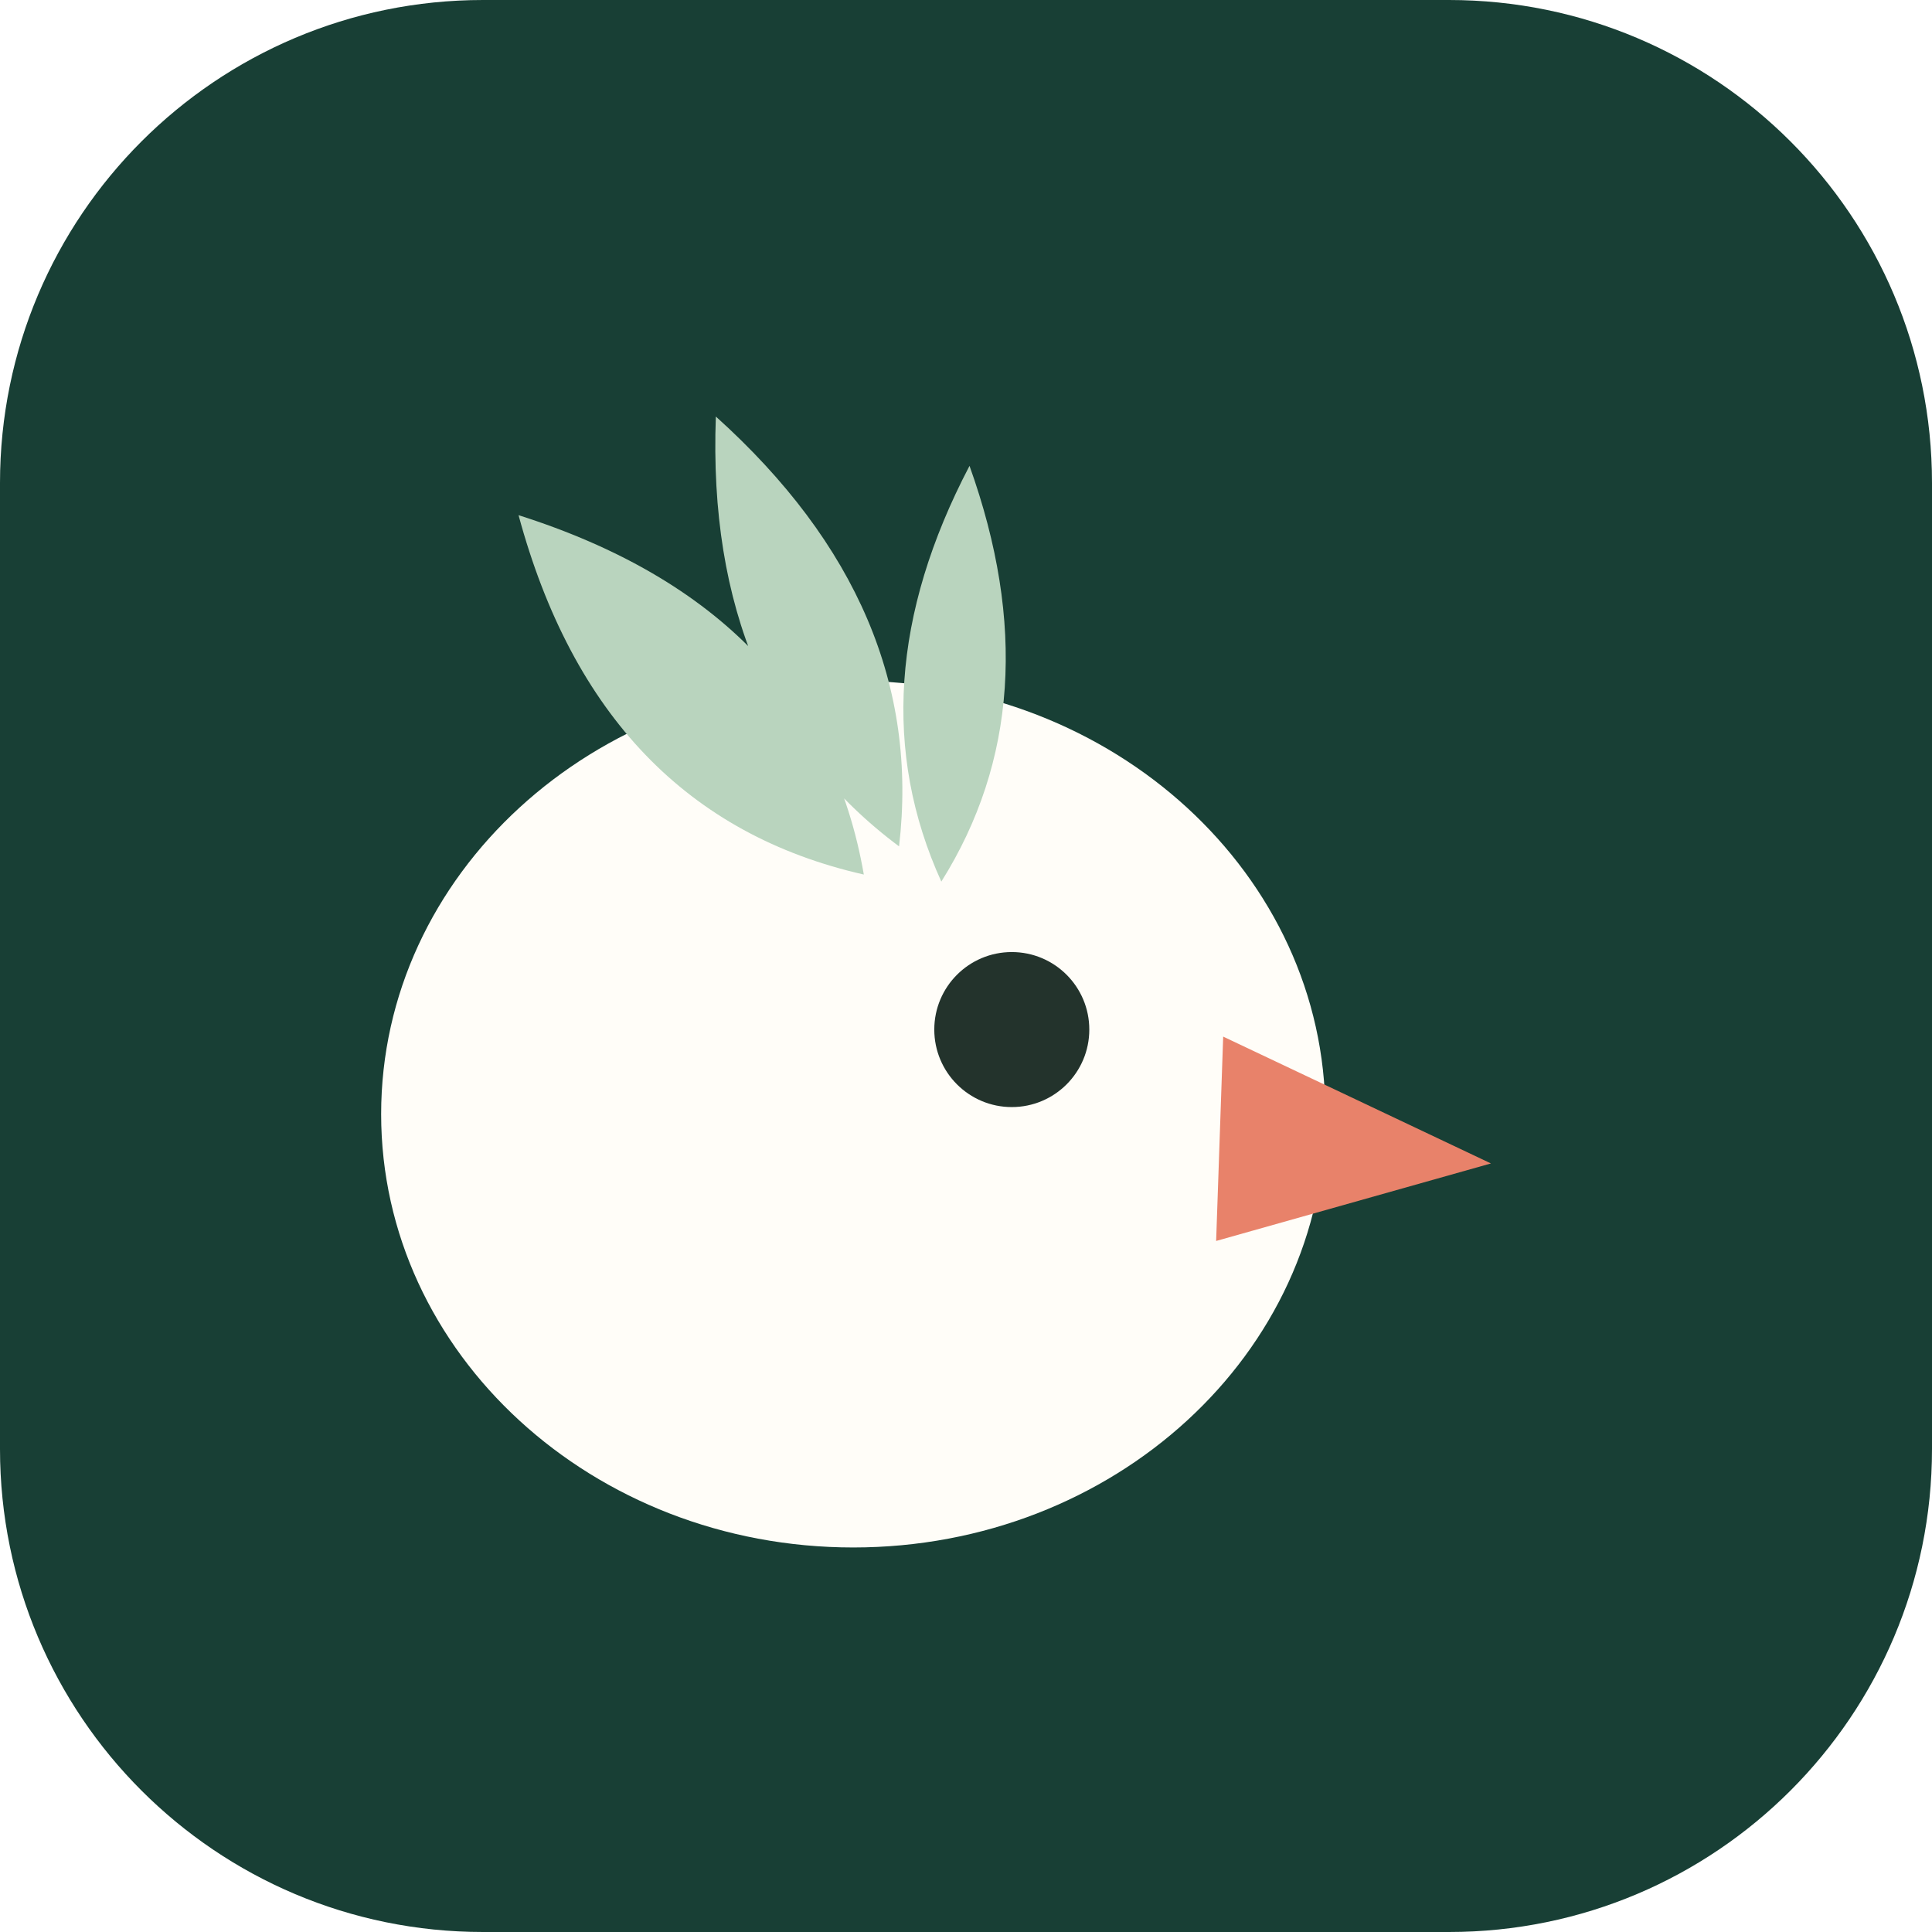
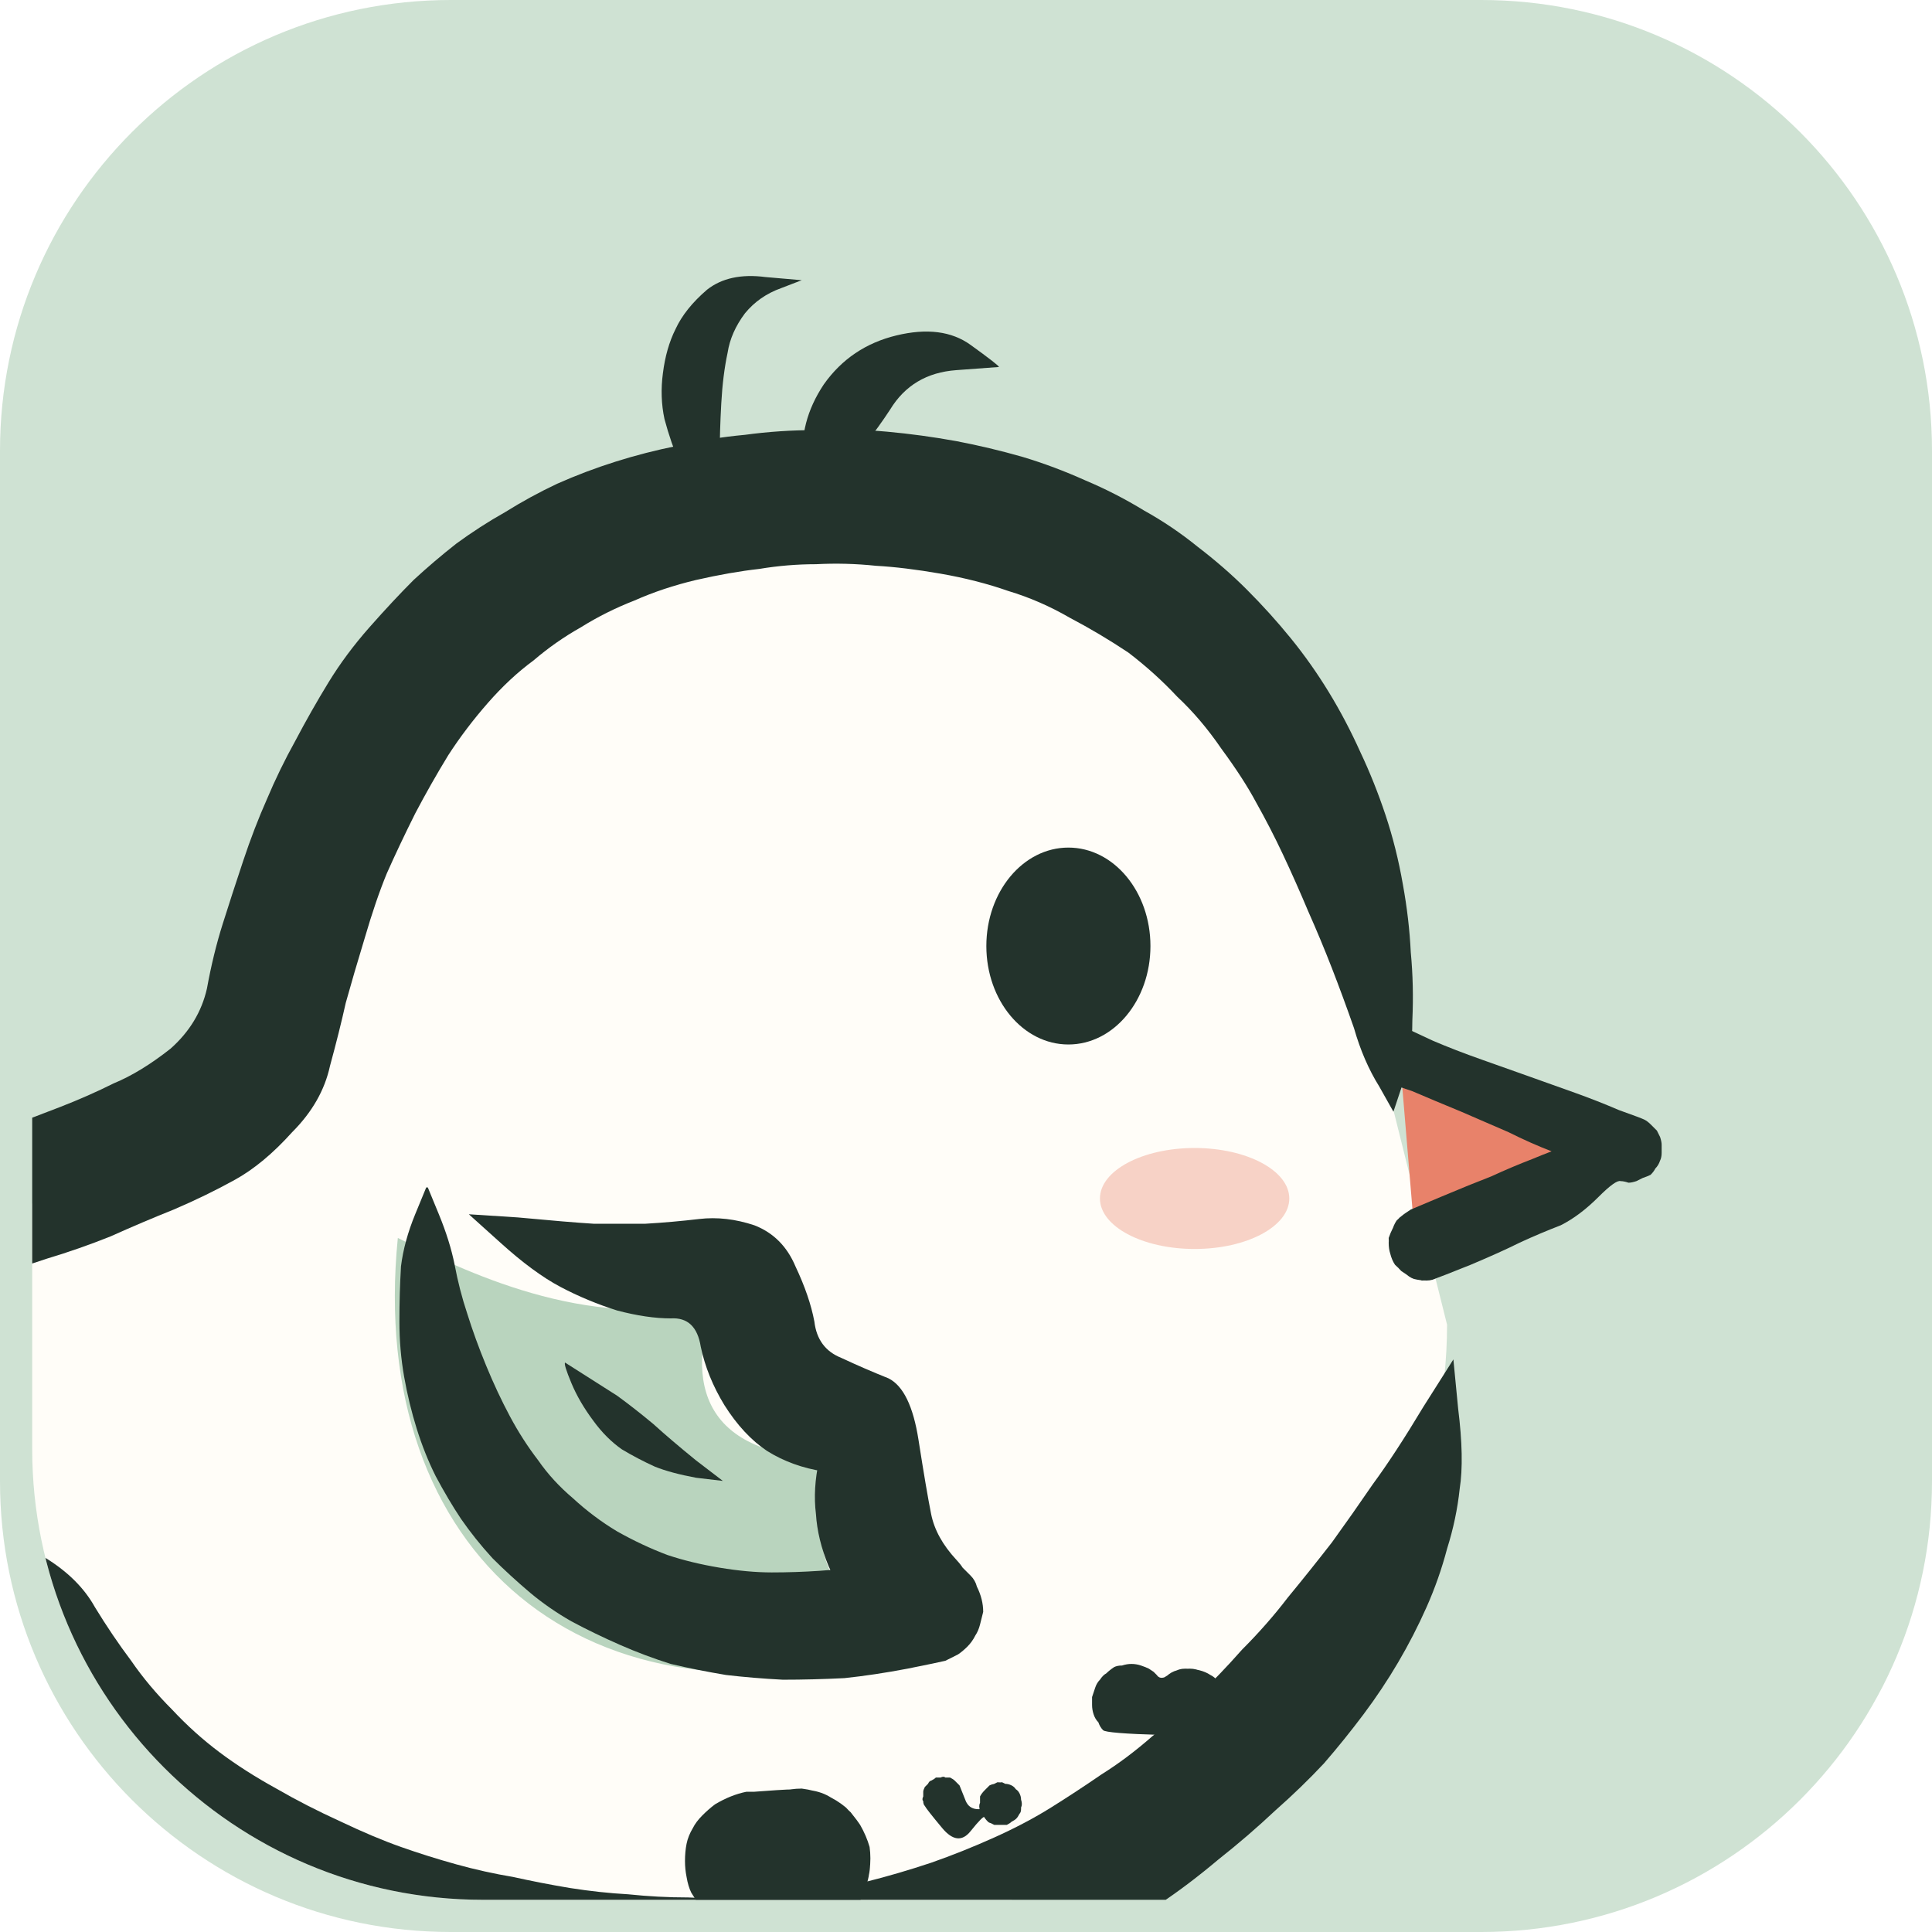
- <svg xmlns="http://www.w3.org/2000/svg" viewBox="0 0 64 64">
-   <rect width="64" height="64" fill="#183f35" rx="16" />
-   <g transform="translate(5.74 9.83)scale(1.1671)">
-     <ellipse cx="19.3" cy="23.2" fill="#fffdf8" rx="13.4" ry="12.3" />
-     <path fill="#b9d4be" d="M19.6 16.4Q18.3 8.9 9.8 6.2q2.3 8.5 9.8 10.2m1-.8q.8-6.8-5.2-12.2-.3 8.1 5.2 12.2m1.2 1q3.2-5.1.8-11.8-3.3 6.3-.8 11.8" />
-     <circle cx="23.8" cy="20.8" r="2.2" fill="#23332c" />
-     <path fill="#e8826a" d="m29.8 21 7.6 3.6-7.8 2.2Z" />
+ <svg xmlns="http://www.w3.org/2000/svg" viewBox="0 0 120 120">
+   <rect width="120" height="120" fill="#cfe2d3" rx="28" />
+   <clipPath id="c">
+     <rect width="116" height="116" x="2" y="2" rx="28" />
+   </clipPath>
+   <g clip-path="url(#c)">
+     <g transform="matrix(.98 0 0 .98 -57.12 -25.52)">
+       <path fill="#fffdf8" d="M146 94c-2-24-20-38-40-36S76 78 74 96c-14 8-34 14-52 10 12 12 24 18 36 22 8 18 30 26 52 22 24-4 40-22 40-40Z" />
+       <path fill="#b9d4be" d="M83.5 104.5c-2 20 12 32 32 26-6-4-6-8-4-12-8 0-10-4-8-10-8 2-16-2-20-4" />
+       <path fill="#23332c" d="m146.6 96.5-.9-1.6q-1-1.6-1.6-3.7-.7-2-1.4-3.8t-1.5-3.6q-.8-1.9-1.6-3.6t-1.7-3.3q-.8-1.5-2.2-3.4-1.3-1.9-2.8-3.3-1.4-1.5-3.1-2.8-1.8-1.2-3.7-2.2-1.9-1.1-3.9-1.7-2-.7-4.3-1.1t-4.1-.5q-1.9-.2-3.8-.1-1.8 0-3.6.3-1.8.2-4 .7-2.1.5-3.9 1.3-1.8.7-3.4 1.7-1.6.9-3 2.1-1.5 1.1-2.9 2.7t-2.5 3.3q-1.1 1.8-2.1 3.7-1 2-1.8 3.8-.7 1.7-1.4 4.1-.7 2.3-1.2 4.1-.4 1.8-1 4-.5 2.3-2.4 4.2-1.8 2-3.6 3t-3.9 1.9q-2 .8-4 1.7-2 .8-4 1.4-2.1.7-4.3 1.4-2.1.6-4.2 1.1-2 .5-4.3.9l-4.5.8q-2.2.3-4.3.4-2.1.2-4.4.2H31q-2-.1-4.3-.5-2.3-.3-3.6-.6-1.3-.2-1.8-.4-.5-.1-1-.4l-.8-.6q-.4-.4-.6-.8-.3-.5-.5-1l-.2-1q0-.5.1-1.1.1-.5.3-1 .2-.4.5-.8.4-.5.8-.8t.9-.5q.4-.2 1-.3.5-.1 1-.1t2.2 1.5q1.8 1.5 3.1 2.7 1.4 1.3 3.2 2.9 1.7 1.5 3.2 2.7l3.1 2.5q1.6 1.2 3.3 2.3t3.3 2 3.2 1.7 3.2 1.5l3.4 1.4q1.8.6 3.5 1.1 1.7.6 3.7 1.8 2.1 1.3 3.1 3.1 1.1 1.8 2.3 3.4 1.1 1.6 2.6 3.1 1.4 1.5 3 2.7t3.6 2.3q1.9 1.1 4.1 2.1 2.1 1 3.8 1.6t3.5 1.1 3.6.8q1.8.4 3.6.7 1.9.3 3.7.4 1.9.2 3.8.2 1.8.1 3.7 0 1.8-.1 3.7-.3 1.8-.2 3.9-.7 2-.5 4.1-1.2 2-.7 4-1.6t3.6-1.9 3.2-2.1q1.6-1 3.2-2.4 1.6-1.3 2.9-2.6 1.3-1.2 2.8-2.9 1.6-1.6 2.9-3.3 1.4-1.7 2.8-3.5 1.3-1.8 2.6-3.7 1.4-1.9 3.2-4.9l1.9-3 .3 3.1q.4 3.2.1 5.1-.2 1.9-.8 3.8-.5 1.9-1.3 3.7t-1.8 3.5-2.2 3.3-2.5 3.1q-1.4 1.5-3.1 3-1.7 1.6-3.6 3.1-1.9 1.6-3.7 2.8-1.9 1.1-3.8 2.3-1.9 1.1-3.7 1.9-1.8.7-3.7 1.4-1.8.6-3.7 1.1-2 .5-4 .9-2.1.3-4.2.5-2.2.2-4.3.3-2.2 0-4.3-.1t-4.3-.3q-2.1-.2-4.2-.6-2.1-.3-4.2-.8-2-.5-4.1-1.1-2-.6-4-1.3-1.9-.8-3.8-1.7-1.9-.8-3.7-1.8t-3.4-2.2q-1.7-1.2-3.2-2.5-1.6-1.3-2.9-2.7-1.4-1.5-2.6-3.1t-2.1-3.3-2.9-2.3-3.8-1.3-3.7-1.5-3.8-1.8q-1.8-.9-3.7-2-1.9-1-3.6-2.2-1.8-1.1-3.6-2.5-1.9-1.3-3.5-2.7-1.7-1.4-3.2-2.7-1.4-1.2-2.7-3.3-1.3-2-1.8-2.2-.5-.1-1-.4l-.8-.6q-.4-.4-.6-.8-.3-.5-.5-1l-.2-1q0-.5.1-1.1.1-.5.3-1 .2-.4.5-.8.4-.5.8-.8t.9-.5q.4-.2 1-.3.5-.1 1-.1t1.2.1q.6.2 3 .6 2.3.4 4.3.5h3.8q1.8 0 3.8-.1 2.1-.2 4-.5 1.9-.2 3.8-.6 1.9-.3 3.9-.8 2.1-.6 4-1.1 1.8-.6 3.8-1.2 1.9-.7 3.7-1.4t3.4-1.5q1.7-.7 3.6-2.2 1.8-1.6 2.3-3.8.4-2.2 1-4.1t1.3-4 1.5-3.9Q76 74.8 77 73q1-1.9 2.1-3.7t2.6-3.5 2.8-3q1.3-1.2 2.7-2.3 1.5-1.1 3.1-2 1.6-1 3.3-1.8 1.8-.8 3.7-1.4t3.9-1q2.1-.5 4.3-.7 2.2-.3 4.5-.3 2.3-.1 4.5.1t4.4.6q2.1.4 4.2 1 2 .6 4 1.5 1.9.8 3.7 1.9 1.8 1 3.4 2.3 1.7 1.3 3.1 2.7 1.5 1.5 2.8 3.1t2.4 3.4 2 3.8q.9 1.9 1.6 4t1.1 4.4q.4 2.2.5 4.3.2 2.1.1 4.3 0 2.3-.6 4z" />
+       <path fill="#23332c" d="M29.8 109.6h1.4q1.5 0 3.1.3 1.5.3 2.9.6 1.3.3 2.8.6 1.5.4 2.9.8 1.5.4 2.8.8 1.4.4 2.8.9l2.8 1q1.3.5 3.9 1.8l2.7 1.2-3 .1q-2.9.2-4.4 0-1.5-.1-2.9-.4l-3-.6q-1.5-.4-2.9-.9-1.5-.4-2.9-1t-2.7-1.2-2.7-1.4-2.5-1.7z" />
+       <path fill="#23332c" d="m36.2 116.7 2.2-.4q2.1-.3 4.8-.1 2.7.3 5.3 1.1 2.6.9 5.1 2t4.4 2.1l1.8 1-2.1.2q-2.1.1-4.8.1-2.8 0-5.6-.5-2.8-.4-5.3-1.6-2.4-1.1-4.1-2.5z" />
+       <path fill="#23332c" d="m103.9 59.5-1-1.3q-.9-1.2-1.5-2.7-.6-1.4-1-2.9-.3-1.4-.1-2.9.2-1.6.8-2.8.6-1.3 2-2.5 1.4-1.1 3.7-.8l2.3.2-1.3.5q-1.4.5-2.3 1.6-.9 1.2-1.1 2.5-.3 1.4-.4 3.2t-.1 3.3q.1 1.5 0 3z" />
+       <path fill="#23332c" d="m109.5 57.9-.3-2.5q-.3-2.6 1.3-5 1.7-2.4 4.6-3.1t4.7.6 1.8 1.4l-2.7.2q-2.8.2-4.2 2.5-1.5 2.3-3.3 4.1z" />
+       <path fill="#23332c" d="m119.1 139.2.4 1q.4.9 1.9.2 1.4-.8 1.5-.6.1.1.1.3v.6q0 .2-.1.3-.1.2-.2.3t-.3.2q-.1.1-.3.2h-.6q-.2 0-.3-.1-.2 0-.3-.1t-.2-.3q-.1-.1 0-1 .2-.9.4-1l.4-.2q.3 0 .5.1.2 0 .4.1t.3.3q.2.2.2.4.1.2.1.4v.4l-.2.4q-.1.2-.3.3-.2.2-.4.2-.2.1-.4.1h-.4l-.4-.2q-.2-.2-.3-.4-.1-.1-.2-.3-.1-.3 0-.5v-.4q.1-.2.3-.4l.3-.3q.2-.1.4-.1.2-.1.4-.1l.4.2q.2 0 .4.2.2.1.3.3t.1.4q.1.3 0 .5 0 .2-.1.4t-.1-.6.1-.6q.1.1.1.3v.6q0 .2-.1.3-.1.2-.2.3t-.3.2q-.1.1-.3.2h-.6q-.2 0-.3-.1-.2 0-.3-.1t-.2-.3q-.1-.1-.9.9t-1.8-.2-1.1-1.4q-.1-.1-.1-.3-.1-.1 0-.3v-.3q0-.1.1-.3l.2-.2q.1-.2.2-.2.2-.1.3-.2h.3q.2-.1.3 0h.3q.2.1.3.2l.2.2z" />
+       <path fill="#23332c" d="m131.4 132 .2.2q.2.3.6.1.3-.3.7-.4t.8-.1.8.2q.4.1.7.4.3.2.6.6.2.3.3.7t0 .8q0 .4-.2.8-.1.4-.4.7t-.6.5q-.4.2-.8.3t-.8 0q-.4 0-.8-.2t-.6-.5q-.3-.3-.5-.7-.2-.3-.3-.8 0-.4.1-.8t.3-.7q.2-.4.5-.7.3-.2.7-.4.3-.2.7-.2.5 0 .9.1t.7.3q.4.2.6.6.3.3.4.7l.2.8q0 .4-.2.8-.1.4-.3.7l-.3.3-3.5-.1q-3.5-.1-3.7-.3t-.3-.5q-.2-.2-.3-.5t-.1-.6v-.5l.2-.6q.1-.3.3-.5.2-.3.4-.4.2-.2.5-.4.2-.1.5-.1.3-.1.6-.1t.6.1.5.2z" />
+       <path fill="#23332c" d="m106.1 139.6 1.4-.1q1.4-.1 2.1 0 .8.1 1.4.5.7.4 1.2.9.5.6.8 1.3.4.6.4 1.4.1.8-.1 1.5-.1.7-.5 1.4-.4.6-1 1.1t-1.3.8q-.7.2-1.5.3-.7 0-1.4-.2-.8-.2-1.4-.7-.6-.4-1.1-1-.4-.6-.6-1.3-.3-.7-.3-1.5t.3-1.5q.2-.7.7-1.3t1.1-1 1.4-.6q.7-.2 1.4-.2.8.1 1.5.4t1.3.8q.5.5.9 1.1.4.7.6 1.4.1.7 0 1.5t-.4 1.4q-.3.7-.8 1.3-.6.5-1.2.9-.7.3-1.5.4l-.7.1-1.4-.1q-1.4-.1-1.9-.2t-1-.3-1-.5q-.4-.3-.8-.7-.3-.4-.6-.9-.2-.4-.3-1-.1-.5-.1-1 0-.6.1-1.1t.4-1q.2-.4.6-.8t.8-.7q.5-.3 1-.5t1-.3z" />
+       <ellipse cx="134" cy="102" fill="#e8826a" opacity=".35" rx="6" ry="3.2" />
+       <ellipse cx="126" cy="86" fill="#23332c" rx="5.2" ry="6.24" />
+       <path fill="#e8826a" d="m147 93 15 6-14 6Z" />
+       <path fill="#23332c" d="m147.6 91.3 1.5.7q1.4.6 3.1 1.2l3.1 1.1 2.8 1q1.4.5 2.8 1.1 1.4.5 1.6.6t.4.3l.4.4.2.4q.1.3.1.5v.5q0 .3-.1.5-.1.3-.3.5-.1.2-.3.4-.2.1-.5.2l-.4.2q-.3.1-.5.1-.3-.1-.5-.1-.3-.1-1.4 1-1.2 1.2-2.4 1.8-1.3.5-2.6 1.1-1.2.6-3.1 1.4-2 .8-2.3.9-.4.1-.8.1-.3-.1-.7-.2l-.6-.4q-.3-.3-.5-.6t-.2-.7q-.1-.4-.1-.8.1-.3.3-.7.1-.3.4-.6l.6-.4q.3-.2.7-.2.4-.1.8 0 .3.1.7.3.3.2.5.4.3.3.4.7.2.3.2.7.1.4 0 .7-.1.4-.3.7t-.5.6q-.3.2-.7.3-.3.2-.7.2t-.8-.1q-.3-.1-.6-.4-.3-.2-.6-.5-.2-.3-.3-.7-.1-.3-.1-.7t.2-.7q.1-.4.3-.7.3-.3.6-.5l.3-.2 1.9-.8q1.9-.8 3.2-1.3 1.3-.6 2.6-1.1 1.2-.5 2.6-1 1.5-.5 2.9-1.1 1.4-.5 1.6-.4t.4.3l.4.4.2.4q.1.3.1.5v.5q0 .3-.1.5-.1.3-.3.5-.1.2-.3.4-.2.1-.5.2l-.4.2q-.3.1-.5.1-.3-.1-.5-.1-.3-.1-1.6-.7l-2.8-1.2q-1.3-.5-2.7-1.2l-3-1.3q-1.7-.7-3.1-1.3-1.5-.5-1.7-.6t-.3-.3q-.2-.1-.3-.3l-.2-.4q-.1-.2-.1-.4v-.4q0-.3.1-.5t.2-.3q.2-.2.3-.4l.4-.2q.2-.1.4-.1.2-.1.4-.1t.4.1z" />
+       <path fill="#23332c" d="m85.4 101.3.7 1.7q.7 1.7 1 3.2.3 1.6.8 3.1.5 1.6 1.2 3.3t1.5 3.2 1.8 2.8q.9 1.3 2.2 2.4 1.3 1.2 2.8 2.1 1.6.9 3.2 1.5 1.5.5 3.3.8t3.3.3 3-.1q1.6-.1 3.3-.4l2.3-.4q.7-.1 1.1-.2.4 0 .8.1.4 0 .8.2t.7.4l.6.6q.3.3.4.7.2.4.3.8t.1.8l-.2.8q-.1.4-.3.7-.2.4-.5.7t-.6.5l-.8.4q-.4.1-2.3-1.1-2-1.2-3.2-2.3-1.2-1-1.9-2.6-.7-1.7-.8-3.3-.2-1.6.2-3.4t1.4-.4-1.1 1.1q-2-.3-3.6-1.3-1.5-1-2.7-2.9-1.1-1.8-1.5-3.7-.3-1.9-1.9-1.8-1.5 0-3.4-.5-1.9-.6-3.6-1.5t-3.8-2.8l-2-1.8 3.1.2q3.2.3 4.8.4h3.3q1.7-.1 3.4-.3t3.5.4q1.8.7 2.6 2.6.9 1.9 1.2 3.5.2 1.7 1.7 2.3 1.5.7 3 1.3 1.4.7 1.9 3.9t.8 4.7 1.6 2.9q1.2 1.3-.6.6-1.8-.8-1.4-.9.4 0 .8.1.4 0 .8.2t.7.4l.6.6q.3.3.4.7.2.4.3.8t.1.8l-.2.8q-.1.4-.3.7-.2.4-.5.7t-.6.5l-.8.4q-.4.1-2.4.5-2.1.4-4 .6-2 .1-3.9.1-1.9-.1-3.6-.3-1.8-.3-3.5-.7-1.6-.5-3.2-1.2t-3.1-1.5q-1.4-.8-2.6-1.8-1.3-1.1-2.4-2.2-1.1-1.2-2-2.5-.8-1.2-1.6-2.7-.7-1.4-1.2-3t-.8-3.3-.3-3.5.1-3.5q.2-1.6.9-3.3l.7-1.7Z" />
+       <path fill="#23332c" d="m94.1 112.4 1.1.7 2.2 1.4q1.1.8 2.3 1.8 1.1 1 2.7 2.3l1.7 1.3-1.7-.2q-1.6-.3-2.6-.7-1.1-.5-2.1-1.1-1-.7-1.8-1.8-.9-1.2-1.4-2.4t-.4-1.3" />
+       <path fill="#23332c" d="m96 104.4 1.8.7q1.7.8 3.9 2.8l2.2 2-3.1-1.1q-3-1.1-3.9-2.7z" />
+     </g>
  </g>
</svg>
